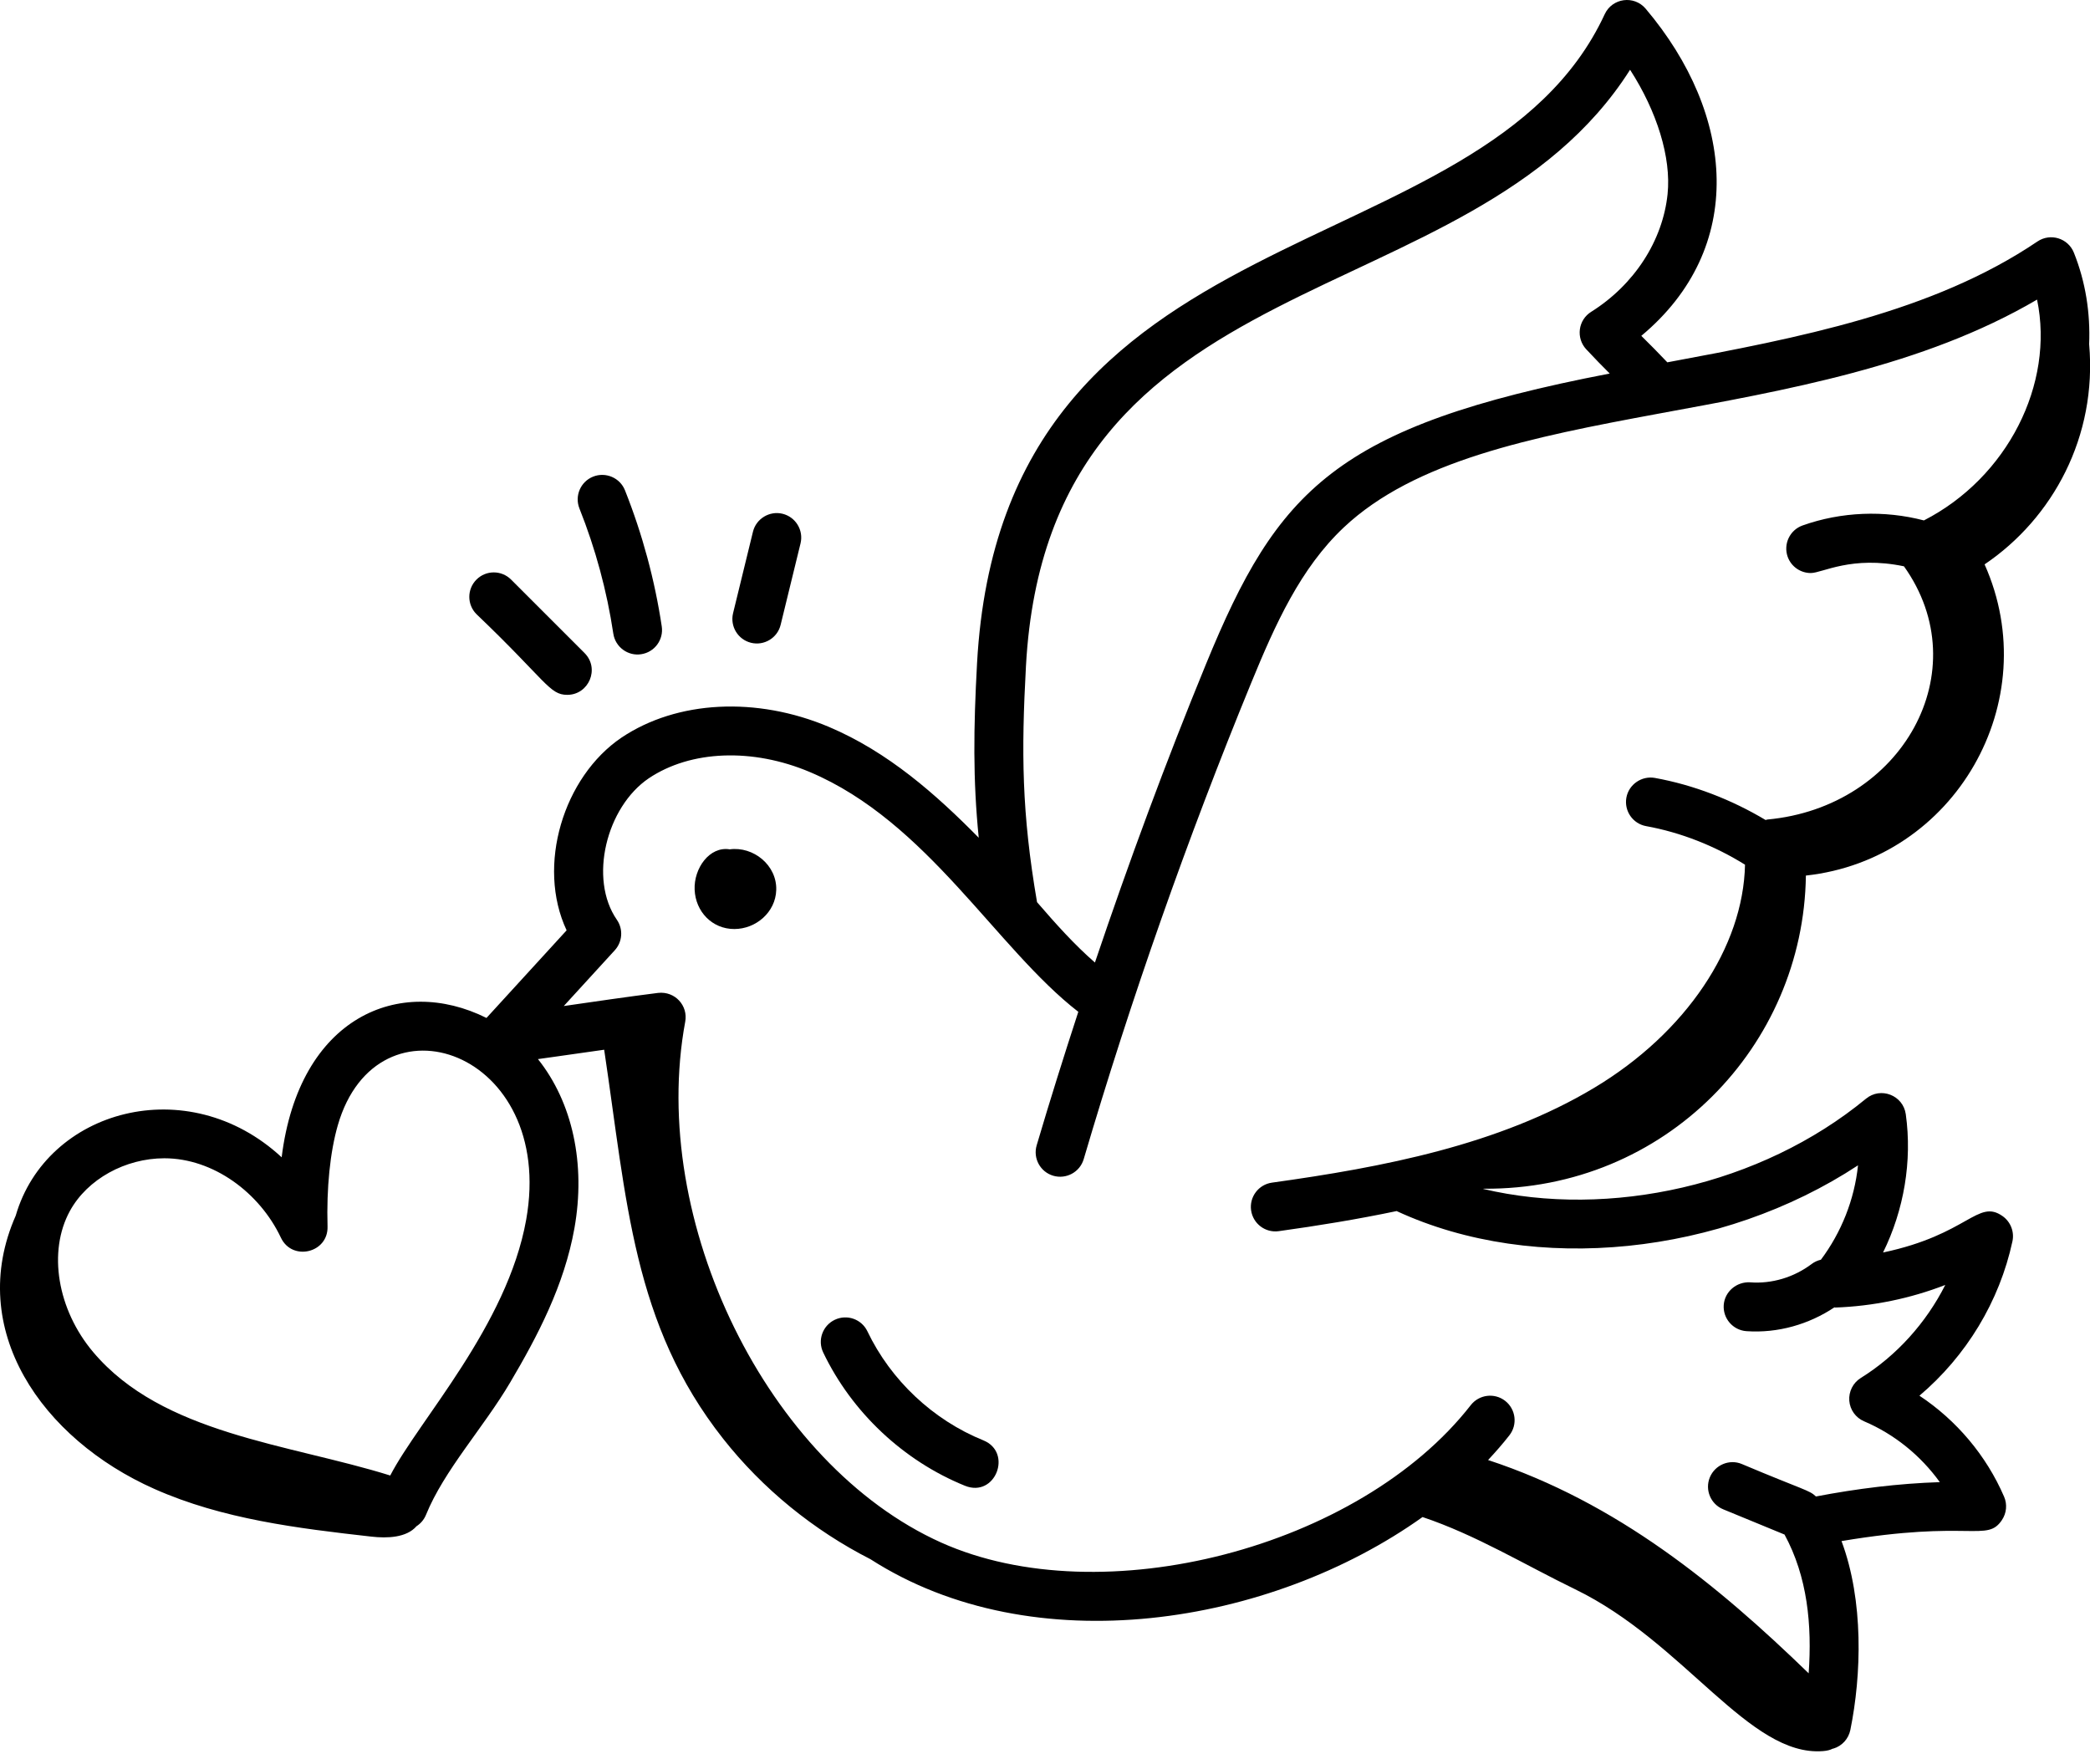
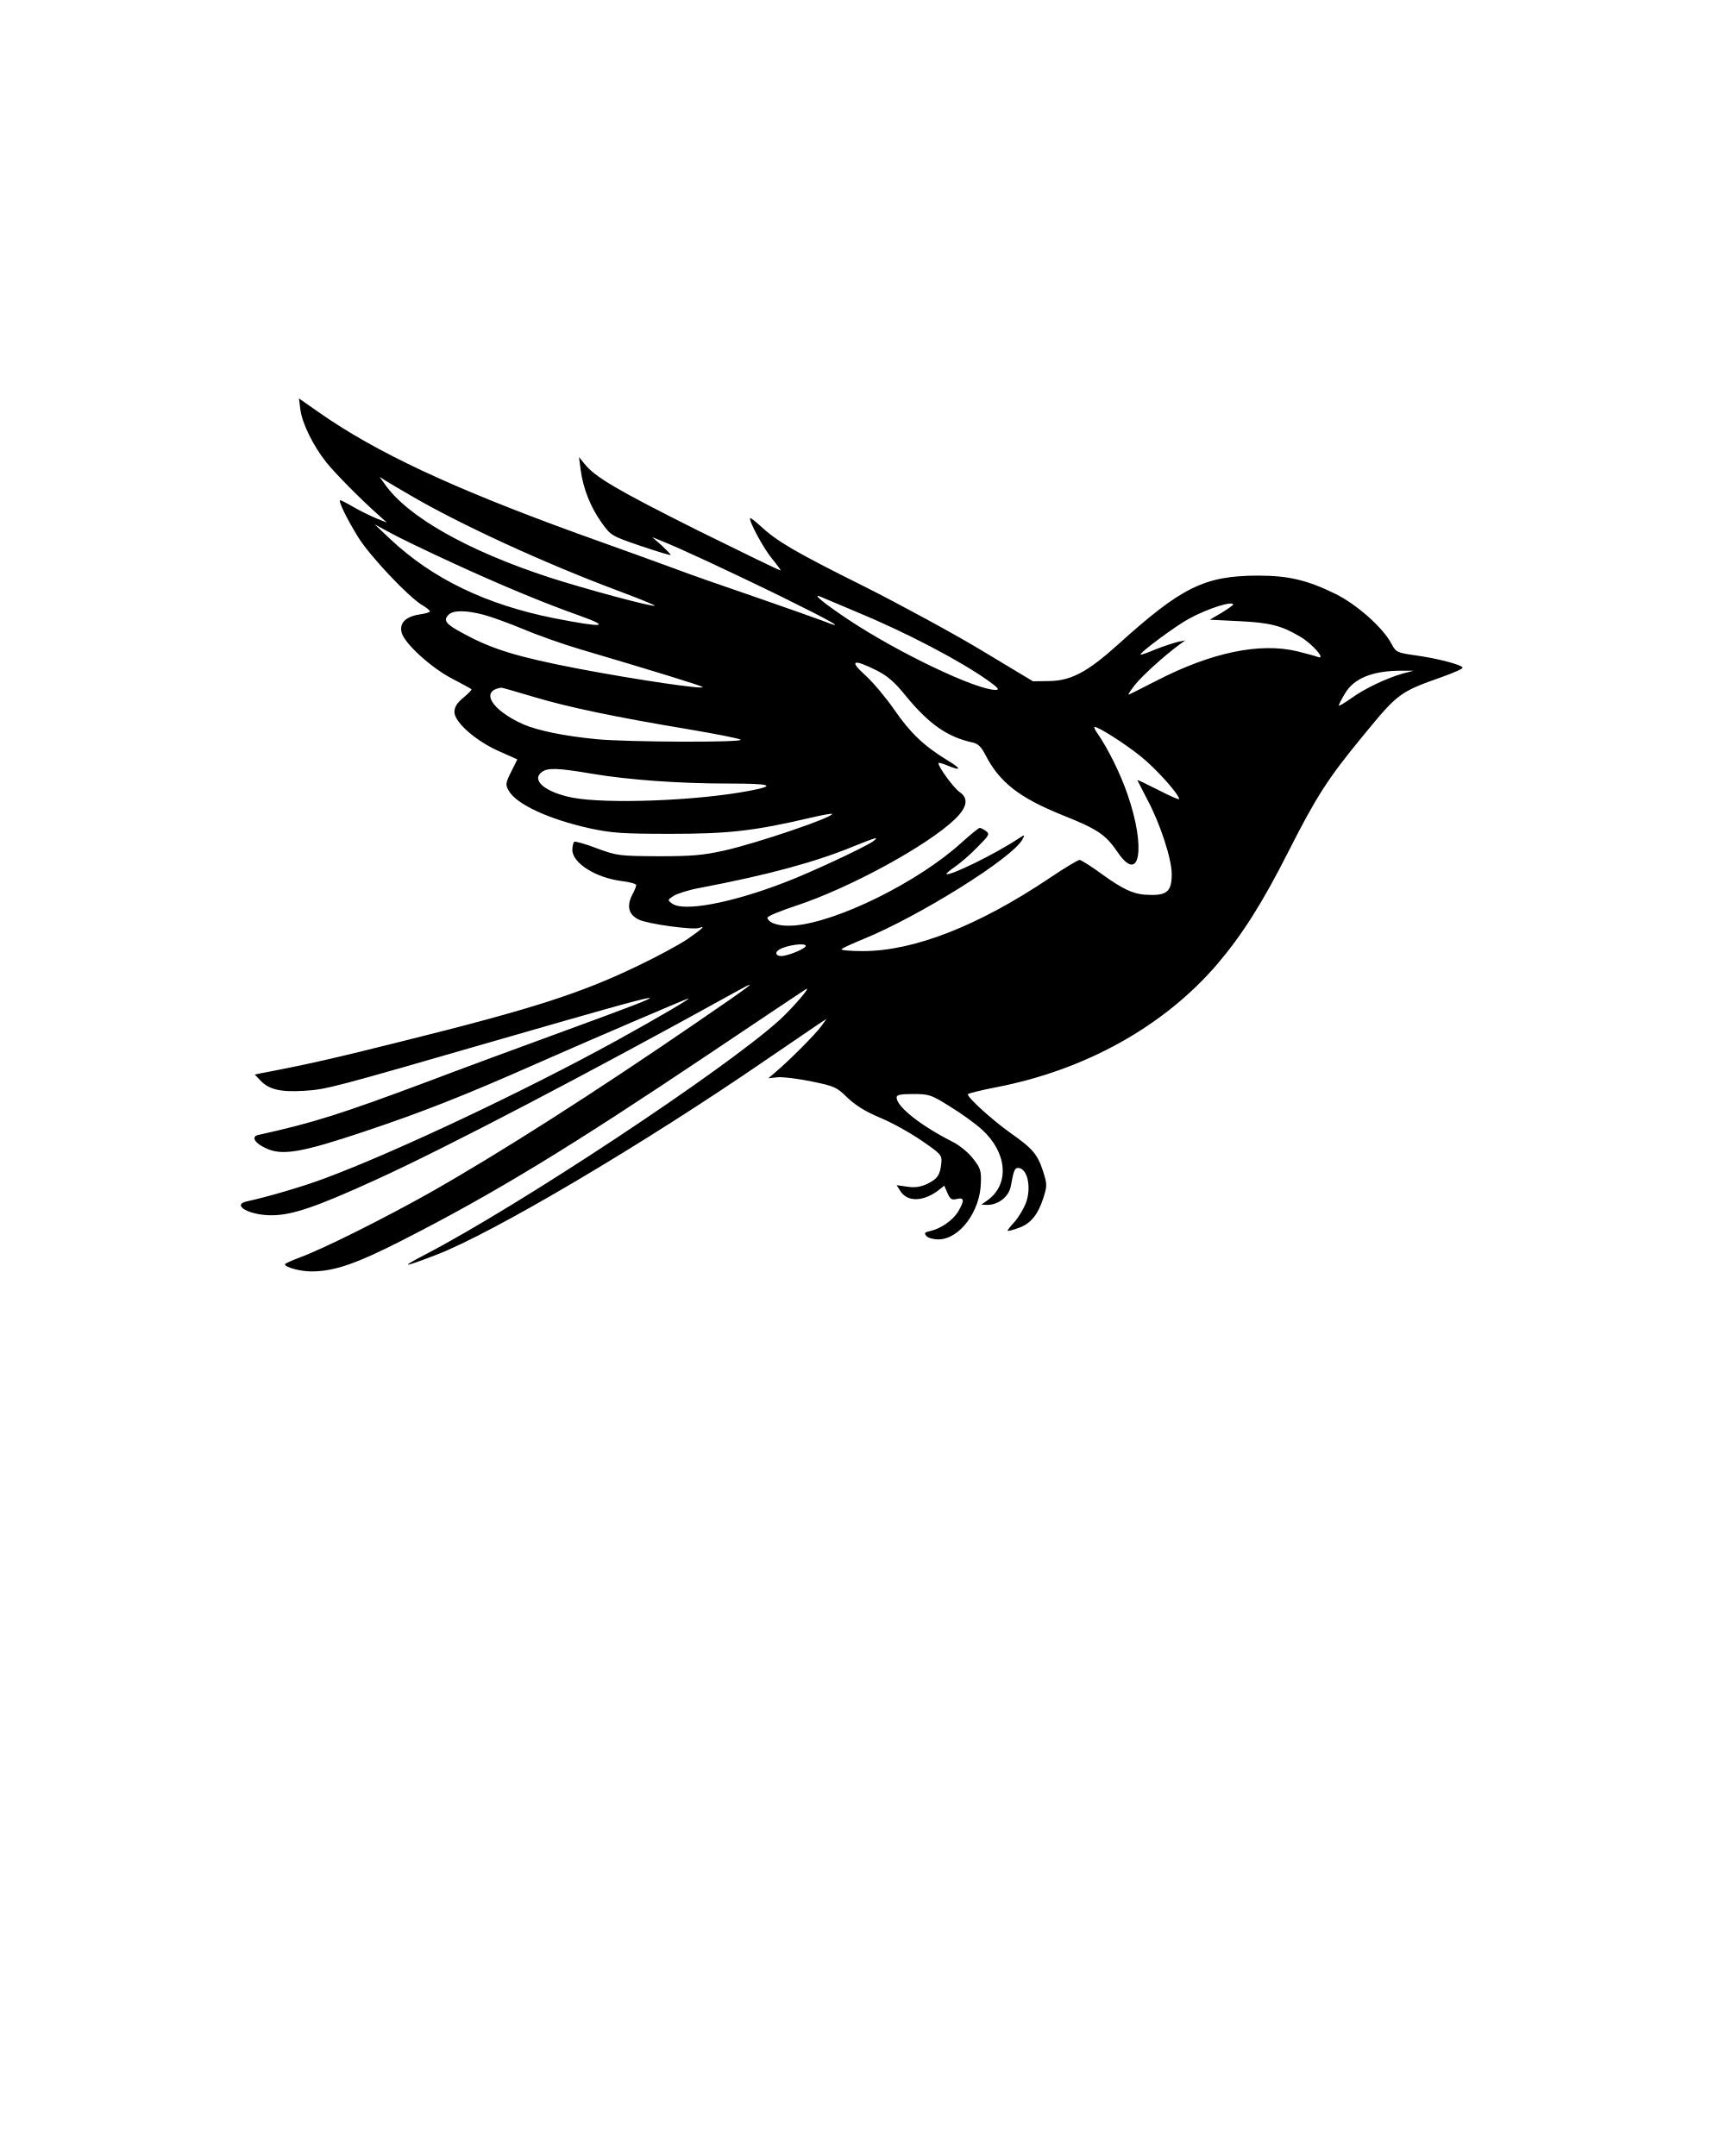
- <svg xmlns="http://www.w3.org/2000/svg" width="64" height="54" viewBox="0 0 64 54" fill="none">
-   <path d="M22.485 28.448C23.145 28.448 23.75 27.936 23.77 27.253C23.794 26.492 23.067 25.91 22.346 26.008C21.725 25.907 21.243 26.592 21.271 27.244C21.3 27.918 21.809 28.448 22.485 28.448Z" fill="black" />
-   <path d="M29.549 45.496C30.482 45.873 31.019 44.473 30.111 44.105C28.572 43.482 27.278 42.266 26.562 40.767C26.383 40.393 25.938 40.236 25.562 40.414C25.188 40.593 25.029 41.041 25.208 41.414C26.084 43.246 27.666 44.733 29.549 45.496Z" fill="black" />
-   <path d="M4.73 45.594C6.81 46.518 9.109 46.798 11.37 47.053C11.862 47.109 12.448 47.087 12.754 46.735C12.88 46.654 12.983 46.536 13.044 46.388C13.6 45.019 14.804 43.72 15.623 42.332C16.46 40.915 17.278 39.361 17.59 37.611C17.941 35.641 17.532 33.758 16.473 32.431C17.182 32.33 16.64 32.41 18.501 32.144C19.194 36.767 19.377 40.549 22.145 44.057C23.354 45.591 24.915 46.859 26.657 47.746C31.646 50.949 38.902 49.777 43.561 46.454C45.194 47.001 46.695 47.919 48.234 48.666C51.588 50.294 53.561 53.8 55.824 53.621C55.958 53.611 56.049 53.584 56.12 53.547C56.127 53.545 56.134 53.546 56.142 53.544C56.406 53.465 56.605 53.246 56.661 52.975C57.004 51.291 57.074 49.017 56.391 47.19C60.338 46.527 60.838 47.241 61.303 46.546C61.445 46.334 61.471 46.064 61.369 45.83C60.826 44.571 59.911 43.489 58.777 42.738C60.211 41.524 61.227 39.854 61.625 38.011C61.688 37.717 61.569 37.413 61.323 37.239C60.559 36.701 60.271 37.803 57.663 38.353C58.303 37.053 58.559 35.556 58.359 34.119C58.277 33.536 57.589 33.271 57.139 33.645C53.922 36.296 49.288 37.323 45.415 36.406C45.422 36.404 45.429 36.402 45.437 36.4C50.996 36.442 55.229 32.029 55.3 26.811C59.864 26.315 62.645 21.477 60.772 17.282C62.862 15.87 64.223 13.365 63.974 10.539C64.012 9.59 63.868 8.638 63.506 7.736C63.328 7.294 62.788 7.126 62.39 7.395C59.181 9.564 55.058 10.35 51.057 11.095C50.776 10.798 50.542 10.563 50.26 10.284C53.482 7.601 53.145 3.516 50.393 0.266C50.038 -0.153 49.37 -0.062 49.14 0.434C45.398 8.51 30.7 6.144 29.919 20.311C29.811 22.298 29.791 23.861 29.971 25.653C28.661 24.323 27.195 23.026 25.384 22.259C23.167 21.322 20.733 21.446 19.031 22.587C17.254 23.789 16.422 26.51 17.351 28.488L14.897 31.171C12.246 29.849 9.159 31.13 8.625 35.438C5.746 32.771 1.422 33.977 0.481 37.226C-1.055 40.707 1.28 44.062 4.73 45.594ZM31.417 20.393C32.113 7.756 45.015 9.865 49.916 2.136C50.74 3.412 51.179 4.824 51.065 5.939C50.918 7.372 50.043 8.722 48.724 9.549C48.534 9.667 48.408 9.864 48.379 10.085C48.35 10.307 48.42 10.53 48.572 10.694C48.846 10.989 49.071 11.216 49.293 11.438C40.891 13.055 39.12 14.998 36.929 20.338C35.697 23.338 34.568 26.396 33.529 29.474C32.892 28.92 32.329 28.288 31.756 27.625C31.286 24.89 31.273 23.037 31.417 20.393ZM18.827 29.097C19.062 28.838 19.088 28.452 18.89 28.165C18.022 26.912 18.566 24.712 19.869 23.831C21.153 22.971 23.044 22.899 24.8 23.641C28.408 25.167 30.506 29.036 33.02 30.983C32.576 32.344 32.148 33.707 31.745 35.071C31.628 35.469 31.855 35.886 32.253 36.003C32.648 36.118 33.067 35.894 33.185 35.495C34.633 30.582 36.359 25.674 38.316 20.907C39.052 19.114 39.822 17.401 41.15 16.15C45.489 12.066 55.381 13.281 62.379 9.174C62.917 11.761 61.471 14.624 58.914 15.936C57.698 15.618 56.381 15.669 55.197 16.091C54.808 16.23 54.604 16.659 54.742 17.049C54.852 17.356 55.141 17.547 55.449 17.547C55.804 17.547 56.695 17.006 58.303 17.341C60.58 20.535 58.256 24.716 54.119 25.095C54.1 25.096 54.085 25.107 54.067 25.11C53.024 24.487 51.867 24.037 50.675 23.821C50.275 23.749 49.877 24.017 49.803 24.425C49.73 24.833 50 25.223 50.407 25.297C51.476 25.491 52.512 25.903 53.436 26.478C53.383 28.993 51.637 31.623 48.81 33.315C45.895 35.062 42.349 35.741 38.95 36.214C38.54 36.271 38.254 36.65 38.311 37.06C38.369 37.473 38.75 37.757 39.157 37.7C40.352 37.534 41.565 37.337 42.77 37.084L42.773 37.087C47.01 39.046 52.724 38.429 56.896 35.684C56.788 36.728 56.387 37.737 55.76 38.574C55.661 38.597 55.565 38.639 55.478 38.704C54.942 39.109 54.258 39.32 53.586 39.266C53.18 39.246 52.815 39.547 52.784 39.96C52.755 40.373 53.066 40.732 53.479 40.762C54.441 40.829 55.391 40.554 56.173 40.033C56.182 40.033 56.188 40.039 56.196 40.039C57.354 39.998 58.495 39.763 59.568 39.347C58.983 40.505 58.078 41.514 56.98 42.196C56.743 42.344 56.608 42.612 56.629 42.891C56.65 43.17 56.826 43.414 57.084 43.523C58.007 43.915 58.813 44.569 59.401 45.385C58.132 45.426 56.864 45.584 55.608 45.824C55.403 45.626 55.241 45.633 53.338 44.83C52.961 44.671 52.518 44.854 52.359 45.238C52.201 45.621 52.384 46.059 52.768 46.217L54.646 46.99C55.35 48.286 55.49 49.763 55.385 51.239C52.616 48.554 49.527 46.009 45.568 44.708C45.797 44.462 46.018 44.211 46.222 43.949C46.476 43.623 46.418 43.151 46.091 42.896C45.764 42.642 45.293 42.701 45.038 43.027C41.626 47.402 33.741 49.445 28.818 47.234C23.511 44.848 19.85 37.395 20.983 31.285C21.074 30.799 20.675 30.346 20.152 30.404C19.249 30.518 18.226 30.666 17.264 30.806L18.827 29.097ZM5.032 35.468C6.535 35.468 7.952 36.523 8.602 37.9C8.948 38.63 10.053 38.368 10.03 37.559C9.996 36.38 10.108 35.278 10.344 34.458C11.549 30.275 17.033 32.18 16.113 37.348C15.534 40.595 12.822 43.494 11.95 45.182C8.834 44.209 4.971 43.917 2.852 41.401C1.755 40.099 1.462 38.325 2.138 37.086C2.674 36.103 3.843 35.468 5.032 35.468Z" fill="black" />
-   <path d="M14.591 17.747C14.298 18.04 14.298 18.514 14.591 18.807C16.736 20.856 16.822 21.277 17.37 21.277C18.031 21.277 18.375 20.472 17.9 19.997L15.651 17.748C15.358 17.455 14.884 17.454 14.591 17.747Z" fill="black" />
-   <path d="M19.634 20.033C20.044 19.972 20.326 19.589 20.264 19.18C20.05 17.757 19.671 16.355 19.138 15.014C18.985 14.628 18.545 14.443 18.163 14.595C17.778 14.748 17.591 15.184 17.743 15.569C18.235 16.803 18.584 18.093 18.781 19.403C18.844 19.822 19.238 20.096 19.634 20.033Z" fill="black" />
-   <path d="M23.905 19.132L24.514 16.639C24.612 16.237 24.365 15.831 23.963 15.732C23.567 15.635 23.155 15.88 23.057 16.283L22.448 18.777C22.351 19.18 22.597 19.585 22.999 19.683C23.395 19.78 23.806 19.54 23.905 19.132Z" fill="black" />
+ <svg xmlns="http://www.w3.org/2000/svg" width="122" height="153" viewBox="0 0 122 153" fill="none">
+   <path d="M21.315 29.096C21.454 30.076 22.221 31.632 23.145 32.803C23.773 33.59 25.62 35.461 26.927 36.615L27.45 37.087L26.753 36.807C26.369 36.65 25.637 36.3 25.149 36.021C24.644 35.723 24.191 35.496 24.139 35.496C23.964 35.496 24.609 36.825 25.411 38.119C26.23 39.448 28.984 42.368 29.96 42.945C30.256 43.12 30.5 43.312 30.5 43.382C30.5 43.452 30.151 43.557 29.733 43.609C28.774 43.767 28.321 44.221 28.496 44.886C28.67 45.638 30.587 47.386 32.069 48.156C32.783 48.523 33.41 48.873 33.445 48.908C33.498 48.943 33.236 49.205 32.888 49.502C32.417 49.887 32.243 50.166 32.243 50.534C32.243 51.251 33.776 52.597 35.415 53.314L36.705 53.891L36.269 54.765C35.868 55.57 35.85 55.692 36.094 56.112C36.635 57.073 38.935 58.14 41.863 58.787C43.414 59.119 44.181 59.172 47.58 59.172C51.658 59.172 53.453 58.979 57.497 58.035C58.298 57.843 58.996 57.72 59.031 57.755C59.222 57.965 53.663 59.854 51.379 60.361C49.88 60.693 49.096 60.763 46.709 60.763C43.92 60.745 43.781 60.728 42.351 60.203C41.55 59.889 40.818 59.696 40.748 59.731C40.678 59.784 40.608 60.046 40.608 60.308C40.608 61.252 42.282 62.302 44.147 62.529C44.687 62.599 45.14 62.721 45.14 62.809C45.14 62.896 45.018 63.211 44.861 63.491C44.443 64.312 44.6 64.907 45.314 65.257C45.959 65.572 49.166 66.009 49.602 65.851C50.107 65.659 49.811 65.921 48.782 66.638C48.19 67.04 46.604 67.897 45.245 68.544C41.218 70.485 37.803 71.587 28.67 73.86C23.651 75.119 21.803 75.538 18.492 76.168L18.073 76.255L18.474 76.675C19.084 77.322 19.903 77.514 21.594 77.409C23.215 77.304 23.563 77.2 35.554 73.737C48.66 69.96 48.835 69.943 39.998 73.178C36.931 74.297 32.574 75.906 30.326 76.762C24.191 79.053 22.291 79.665 18.335 80.539C17.742 80.662 18.126 81.204 19.067 81.571C20.165 81.99 21.576 81.728 25.759 80.329C29.942 78.93 32.888 77.776 38.256 75.398C42.264 73.632 48.26 71.062 48.8 70.87C49.253 70.712 46.761 72.181 43.746 73.842C37.297 77.392 28.008 81.781 23.006 83.634C21.524 84.194 18.945 84.946 17.568 85.243C16.331 85.488 17.707 86.275 19.346 86.24C20.775 86.222 22.535 85.61 26.666 83.722C31.633 81.466 41.776 76.15 52.373 70.293C53.924 69.436 53.436 69.82 49.497 72.513C42.212 77.514 35.397 81.868 30.483 84.648C27.154 86.519 22.901 88.635 21.332 89.212C20.723 89.439 20.217 89.667 20.217 89.719C20.217 89.929 21.298 90.226 22.082 90.226C23.72 90.226 25.289 89.684 28.67 87.953C35.101 84.666 40.33 81.484 50.368 74.751C53.959 72.338 57.026 70.293 57.166 70.205C57.636 69.908 56.277 71.499 55.283 72.408C51.327 75.975 36.861 85.54 30.186 89.02C28.339 89.981 28.53 89.981 30.936 89.055C34.927 87.534 45.663 81.186 54.36 75.206C56.137 74 57.828 72.846 58.107 72.653L58.647 72.303L58.264 72.828C57.898 73.353 55.946 75.311 55.005 76.098L54.517 76.517L55.179 76.448C55.562 76.413 56.643 76.552 57.584 76.745C59.205 77.077 59.362 77.147 60.111 77.881C60.669 78.424 61.366 78.861 62.394 79.298C63.213 79.63 64.538 80.364 65.357 80.924C66.786 81.903 66.838 81.973 66.786 82.55C66.699 83.389 66.507 83.669 65.775 84.019C65.322 84.229 64.904 84.299 64.364 84.211L63.614 84.106L63.893 84.543C64.398 85.313 65.514 85.278 66.577 84.474L66.995 84.141L67.222 84.666C67.414 85.103 67.518 85.173 67.884 85.085C68.424 84.946 68.442 85.208 67.971 85.995C67.588 86.607 66.769 87.184 66.002 87.359C65.601 87.446 65.549 87.499 65.723 87.708C65.828 87.848 66.211 87.953 66.577 87.953C68.058 87.953 69.54 85.995 69.592 83.949C69.627 83.057 69.557 82.882 69.034 82.218C68.721 81.798 68.058 81.256 67.553 81.011C65.287 79.857 63.614 78.528 63.614 77.881C63.614 77.689 63.893 77.637 64.799 77.637C65.915 77.637 66.072 77.689 67.379 78.511C68.163 78.983 69.174 79.717 69.662 80.154C71.44 81.763 71.649 83.984 70.115 85.138L69.627 85.488L70.063 85.505C70.847 85.505 71.597 84.893 71.719 84.159C71.91 83.092 71.997 82.882 72.224 82.882C72.904 82.882 73.2 84.281 72.782 85.383C72.625 85.785 72.259 86.397 71.98 86.712C71.684 87.026 71.457 87.324 71.492 87.341C71.527 87.376 71.858 87.289 72.241 87.149C73.095 86.869 73.636 86.222 74.019 85.033C74.298 84.159 74.298 84.054 74.019 83.162C73.618 81.921 73.287 81.518 71.666 80.382C70.394 79.473 68.668 77.916 68.668 77.654C68.668 77.602 69.557 77.374 70.638 77.165C77.017 75.941 82.611 72.811 86.376 68.404C88.119 66.358 89.565 64.085 91.413 60.431C93.382 56.549 94.201 55.255 96.694 52.23C99.221 49.152 99.273 49.117 102.428 47.998C103.212 47.718 103.822 47.439 103.77 47.369C103.648 47.159 101.975 46.722 100.458 46.512C99.099 46.32 99.046 46.285 98.715 45.673C98.105 44.519 96.258 42.892 94.742 42.141C92.737 41.161 91.413 40.847 89.234 40.847C85.435 40.864 83.831 41.669 79.317 45.743C77.139 47.701 75.989 48.313 74.42 48.331L73.287 48.348L69.714 46.197C67.745 45.008 63.98 42.962 61.349 41.633C56.434 39.185 55.144 38.434 53.959 37.332C53.593 37 53.262 36.737 53.227 36.773C53.087 36.912 54.203 38.976 54.795 39.675C55.144 40.095 55.405 40.462 55.388 40.48C55.353 40.514 52.704 39.221 49.48 37.629C43.798 34.779 42.229 33.87 41.462 32.908L41.079 32.436L41.201 33.363C41.375 34.674 41.898 35.986 42.682 37.087C43.345 38.014 43.38 38.032 45.471 38.748C46.621 39.133 47.58 39.43 47.58 39.378C47.58 39.325 47.284 39.028 46.935 38.696L46.273 38.119L46.883 38.364C48.399 38.976 51.467 40.41 55.214 42.228C59.118 44.151 60.251 44.798 58.351 44.047C57.845 43.854 55.702 43.102 53.593 42.368C51.484 41.651 48.939 40.759 47.928 40.374C46.918 40.007 43.815 38.871 41.009 37.874C32.103 34.639 26.666 32.104 22.587 29.236L21.21 28.274L21.315 29.096ZM29.106 35.146C32.661 37.227 38.604 39.955 43.781 41.896C45.279 42.455 46.482 42.945 46.447 42.98C46.343 43.102 41.428 41.773 38.953 40.969C33.184 39.081 28.949 36.685 27.328 34.394L26.927 33.835L27.363 34.115C27.607 34.272 28.391 34.727 29.106 35.146ZM32.243 40.007C35.519 41.511 38.482 42.753 41.044 43.662C43.397 44.501 42.892 44.571 39.319 43.872C34.491 42.91 30.692 41.074 27.711 38.276L26.578 37.21L27.711 37.822C28.339 38.171 30.378 39.151 32.243 40.007ZM60.634 43.365C64.242 44.851 68.18 46.914 70.15 48.331C70.83 48.82 70.934 48.96 70.638 48.96C69.261 48.96 63.754 46.337 60.198 43.977C58.42 42.788 57.549 42.071 58.229 42.35C58.368 42.42 59.449 42.858 60.634 43.365ZM87.491 42.91C87.491 42.945 87.125 43.207 86.672 43.487L85.836 43.977L87.927 44.081C90.106 44.186 90.925 44.396 92.249 45.183C93.121 45.69 94.132 46.862 93.487 46.617C93.312 46.547 92.65 46.372 92.023 46.215C89.374 45.585 85.94 46.302 82.071 48.296C81.078 48.803 80.189 49.257 80.084 49.292C79.997 49.327 80.189 49.03 80.502 48.628C81.025 47.963 82.611 46.529 83.657 45.76L84.093 45.445L83.57 45.55C83.291 45.62 82.576 45.848 82.001 46.075C81.444 46.32 80.956 46.477 80.921 46.46C80.816 46.337 83.465 44.379 84.389 43.889C85.714 43.172 87.491 42.613 87.491 42.91ZM34.317 43.627C34.857 43.767 36.147 44.239 37.158 44.658C38.186 45.096 39.981 45.725 41.166 46.075C46.552 47.666 49.758 48.663 49.846 48.75C50.055 48.96 45.175 48.243 41.044 47.456C36.687 46.617 34.927 46.075 32.905 44.973C31.615 44.291 31.424 44.029 31.825 43.627C32.156 43.295 33.044 43.295 34.317 43.627ZM62.168 47.561C62.969 47.963 63.475 48.401 64.276 49.397C65.932 51.408 67.239 52.317 69.052 52.702C69.4 52.789 69.644 53.034 69.906 53.559C70.917 55.517 72.294 56.601 75.413 57.86C77.871 58.84 78.446 59.224 79.3 60.483C80.868 62.791 81.322 60.203 79.997 56.374C79.509 54.94 78.62 53.139 77.871 52.055C77.679 51.793 77.592 51.583 77.662 51.583C77.941 51.583 79.788 52.754 80.921 53.664C82.019 54.538 83.657 56.374 83.657 56.706C83.657 56.776 82.995 56.479 82.176 56.059C81.356 55.64 80.694 55.325 80.694 55.36C80.694 55.377 81.008 55.972 81.374 56.689C82.298 58.402 83.134 60.938 83.134 62.039C83.134 63.316 82.768 63.596 81.217 63.491C80.363 63.421 79.648 63.089 78.237 62.074C77.453 61.497 76.703 61.025 76.599 61.025C76.477 61.025 75.518 61.602 74.455 62.319C69.4 65.711 64.834 67.495 61.209 67.495C60.285 67.495 59.606 67.425 59.71 67.355C59.797 67.268 60.495 66.953 61.261 66.638C65.235 65.012 71.841 60.885 72.538 59.574C72.729 59.207 72.729 59.207 72.241 59.521C70.551 60.641 67.344 62.197 67.152 62.022C67.117 61.987 67.396 61.76 67.745 61.515C68.111 61.27 68.825 60.658 69.331 60.133C70.185 59.277 70.237 59.189 69.958 58.979C69.784 58.857 69.592 58.752 69.505 58.752C69.435 58.752 68.86 59.224 68.215 59.801C65.165 62.581 59.431 65.414 56.381 65.676C55.353 65.764 54.551 65.537 54.447 65.134C54.412 65.029 55.353 64.645 56.521 64.26C60.268 63.019 65.775 60.029 67.745 58.14C68.634 57.283 68.738 56.654 68.076 56.199C67.692 55.954 66.577 54.433 66.577 54.153C66.577 54.101 66.856 54.171 67.187 54.311C68.233 54.748 68.25 54.573 67.204 53.944C65.566 52.947 64.59 52.02 63.457 50.376C62.865 49.52 61.941 48.418 61.401 47.928C60.216 46.862 60.512 46.739 62.168 47.561ZM99.5 47.806C98.349 48.138 96.798 48.873 95.84 49.572C95.369 49.904 94.986 50.132 94.986 50.062C94.986 50.009 95.177 49.624 95.421 49.222C96.049 48.138 97.373 47.596 99.43 47.596H100.301L99.5 47.806ZM37.907 49.467C40.364 50.202 43.641 50.883 48.974 51.775C50.839 52.09 52.443 52.405 52.547 52.492C52.774 52.702 44.495 52.667 42.334 52.457C39.998 52.23 38.169 51.845 37.14 51.408C34.874 50.394 34.038 49.03 35.554 48.803C35.606 48.785 36.67 49.1 37.907 49.467ZM41.985 54.905C44.582 55.342 48.138 55.605 51.763 55.605C54.708 55.605 55.127 55.745 53.209 56.112C49.48 56.829 43.031 57.073 40.591 56.601C38.674 56.217 37.663 55.36 38.447 54.783C38.866 54.468 39.615 54.503 41.985 54.905ZM61.906 59.731C61.261 60.168 57.41 61.969 55.597 62.651C51.815 64.103 48.469 64.715 47.684 64.12C47.353 63.875 47.353 63.858 47.789 63.578C48.033 63.421 48.852 63.158 49.602 63.019C54.482 62.092 57.828 61.182 60.512 60.081C62.15 59.416 62.464 59.329 61.906 59.731ZM57.166 67.128C57.166 67.32 55.893 67.845 55.423 67.845C55.039 67.845 54.952 67.582 55.283 67.39C55.789 67.075 57.166 66.883 57.166 67.128Z" fill="black" />
</svg>
